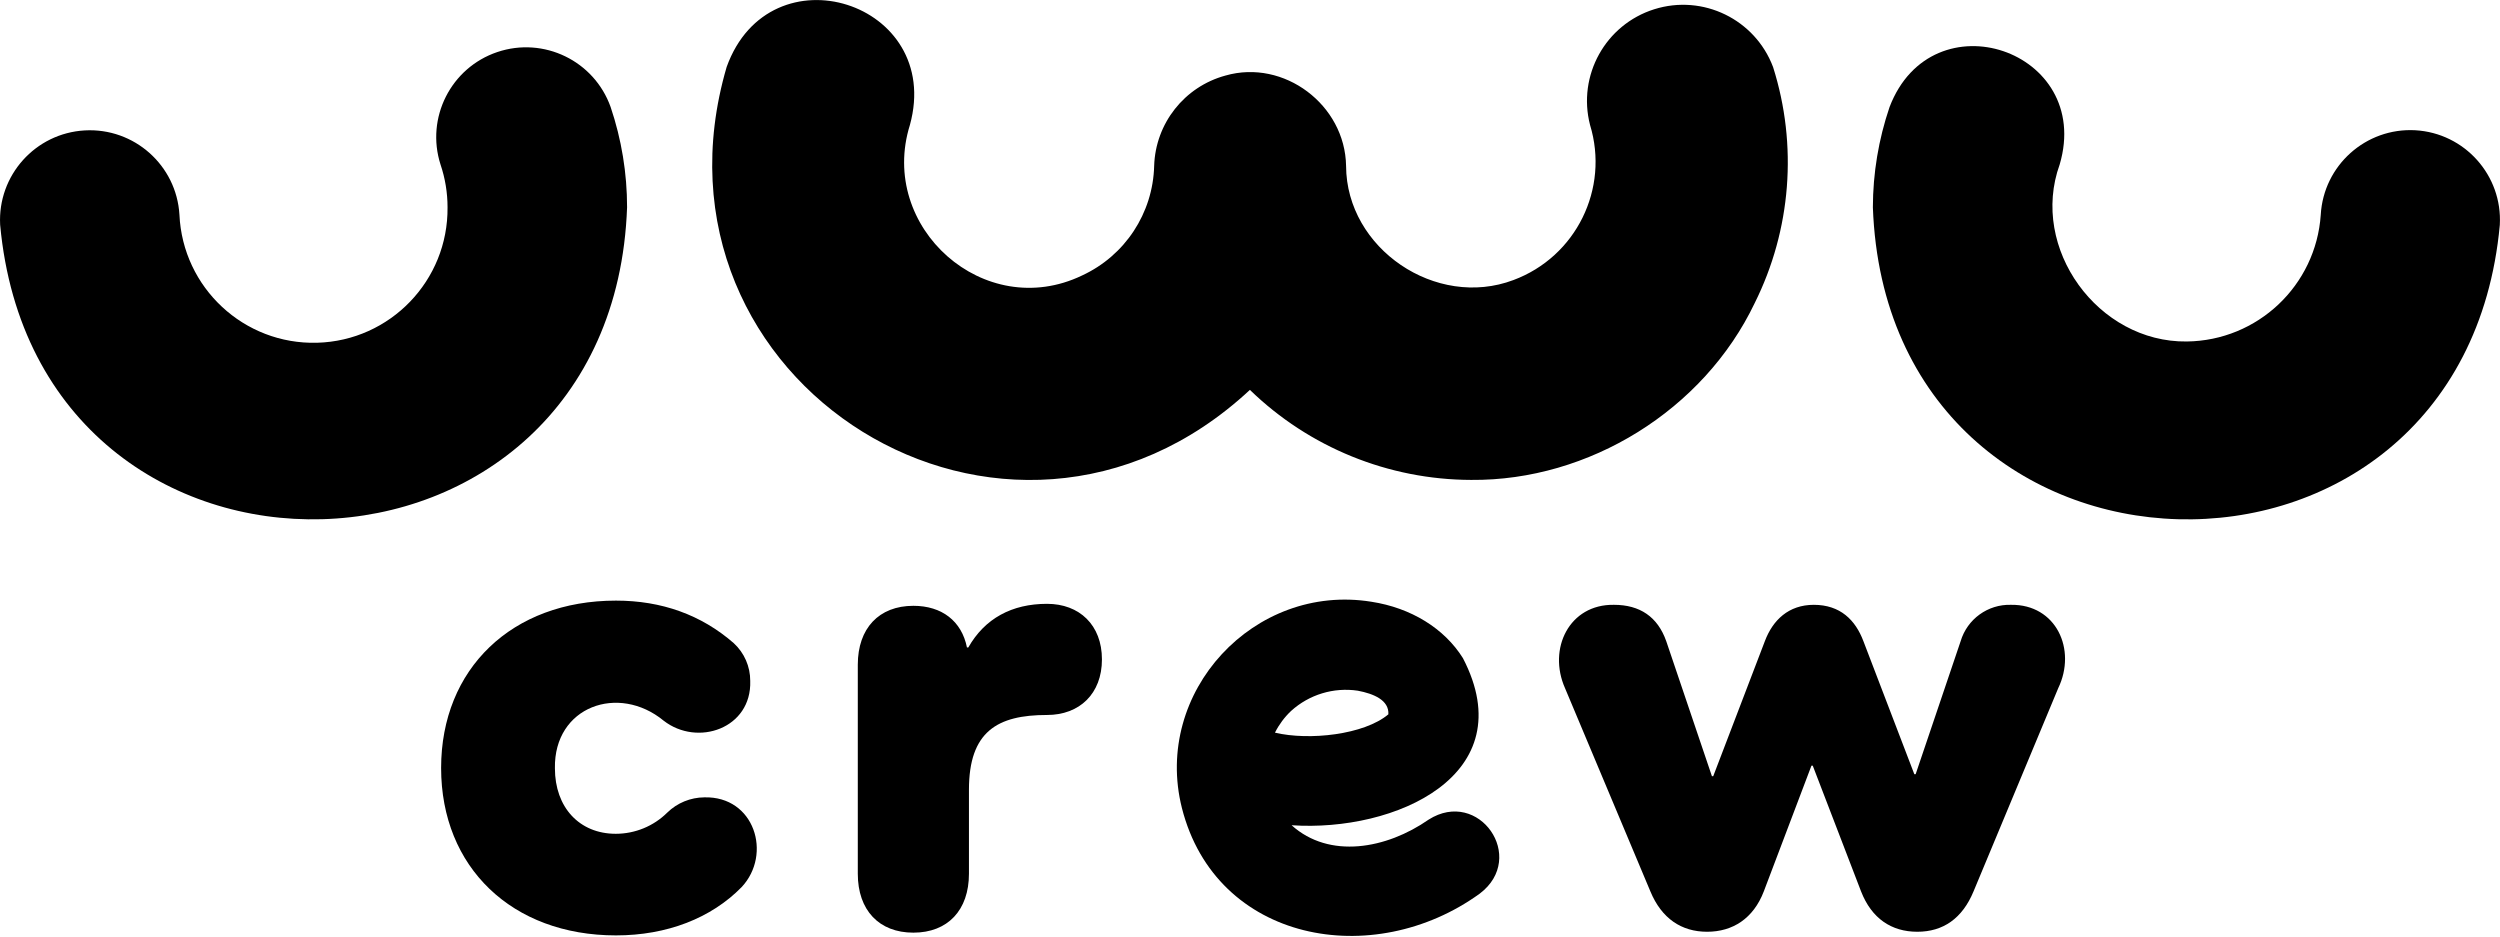
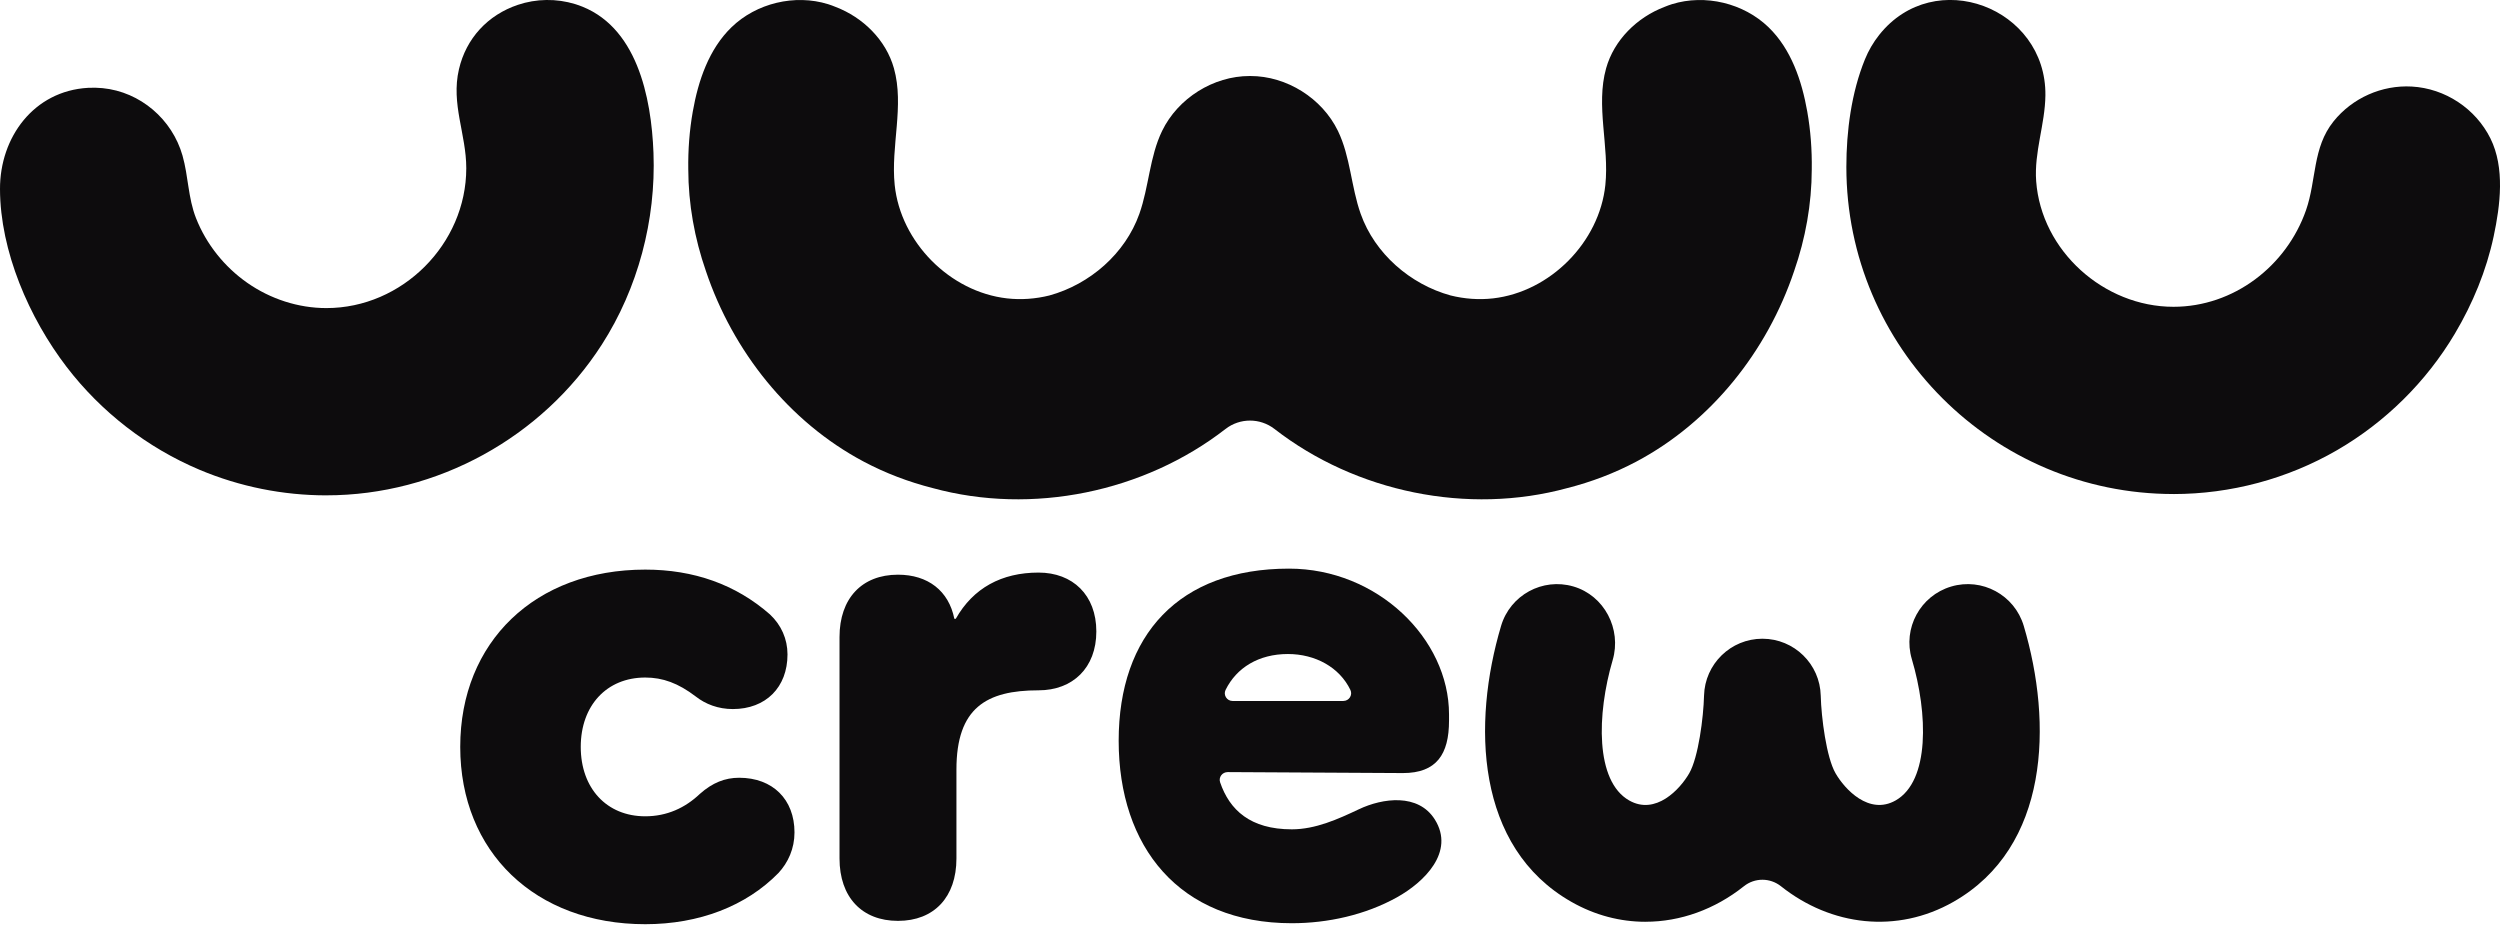
- <svg xmlns="http://www.w3.org/2000/svg" id="Layer_1" data-name="Layer 1" viewBox="0 0 529 198.07">
-   <path d="M177.73,205.29a11.35,11.35,0,0,0-7.83,3.22A15.49,15.49,0,0,1,159,213c-7.71,0-12.88-5.6-12.88-13.86-.23-13.12,13.48-17.91,23-10.08,7.18,5.59,18.66,1.64,18.33-8.4a10.8,10.8,0,0,0-3.49-8c-6.87-6-15.27-9-24.92-9-22,0-37,14.42-37,35.42s15,35.42,37,35.42c10.77,0,20.15-3.64,26.59-10.22C192.14,217.31,188.35,205,177.73,205.29Z" transform="translate(-28.7 -36.57)" />
-   <path d="M250.25,164.34c-7.42,0-13.16,3.08-16.66,9.24h-.28c-1.12-5.6-5.32-8.82-11.34-8.82-7.28,0-11.76,4.76-11.76,12.46v44.24c0,7.7,4.48,12.46,11.76,12.46s11.76-4.76,11.76-12.46V203.68c0-12.32,6-15.82,16.52-15.82,6.86,0,11.62-4.48,11.62-11.76S257.11,164.34,250.25,164.34Z" transform="translate(-28.7 -36.57)" />
-   <path d="M454.21,164.55a10.79,10.79,0,0,0-10.64,7.7l-9.52,28.14h-.28L423,172.25c-1.68-4.48-4.9-7.7-10.5-7.7-5.32,0-8.68,3.22-10.36,7.7l-10.92,28.56h-.28l-9.66-28.56c-1.82-5.18-5.6-7.7-11.06-7.7-9.47-.16-14.06,9.3-10.36,17.64l18.06,43c2.38,5.74,6.58,8.54,12,8.54s9.8-2.8,12-8.54l10.08-26.6h.28l10.22,26.6c2.24,5.74,6.44,8.54,11.9,8.54s9.52-2.8,11.9-8.54l17.92-43C468.16,174,463.79,164.41,454.21,164.55Z" transform="translate(-28.7 -36.57)" />
-   <path d="M331,210c-8.94,6.22-21,8.4-29,1.19,21.82,1.49,49.13-10.56,36.26-35.35-3.93-6.3-11-10.65-19.37-11.94-24.79-4-46.28,19.08-40.1,43.64C286,236,319.28,242,341.84,225.64,351.9,218,341.62,203.26,331,210ZM301.9,187A17.24,17.24,0,0,1,316,182.72c3.37.64,6.65,2,6.48,5-5.13,4.32-16.75,5.6-24,3.88A16.45,16.45,0,0,1,301.9,187Z" transform="translate(-28.7 -36.57)" />
-   <path d="M539.77,64.13a19,19,0,0,0-20,17.9,28.75,28.75,0,0,1-28.34,26.8c-18.79.24-33.31-19.71-26.9-37.46,7.12-24.19-27-35.71-36-12.15A66.28,66.28,0,0,0,425,80.44c3.09,85.68,124.81,89.08,132.66,3.72A19,19,0,0,0,539.77,64.13Z" transform="translate(-28.7 -36.57)" />
-   <path d="M161.39,80.44a66.28,66.28,0,0,0-3.48-21.22,19,19,0,0,0-36,12.15,28.27,28.27,0,0,1,1.49,9.07A28.38,28.38,0,0,1,66.67,82a19,19,0,0,0-37.94,2.13C36.6,169.55,158.31,166.09,161.39,80.44Z" transform="translate(-28.7 -36.57)" />
-   <path d="M340,138.12c24.89.22,49.18-14.75,60-37.43a66.8,66.8,0,0,0,3.89-49.91A20.34,20.34,0,0,0,365.15,63a26.69,26.69,0,0,1-16.21,32.83C332.6,102,313.6,89.22,313.53,71.68,313.33,58.77,300.39,49,288,52.56a20.46,20.46,0,0,0-15.08,19.12,26.27,26.27,0,0,1-15.25,23.18C237,104.81,214.45,84.68,221.24,63c7.13-26-29.63-37.67-38.78-12.26-19.6,67,59.42,116.07,110.72,68.33A67.47,67.47,0,0,0,340,138.12Z" transform="translate(-28.7 -36.57)" />
+ <svg xmlns="http://www.w3.org/2000/svg" id="Layer_1" viewBox="0 0 1126 416.26">
+   <defs>
+     <style>.cls-1{fill:#0d0c0d;}</style>
+   </defs>
+   <g id="Artwork_43">
+     <g>
+       <path class="cls-1" d="M978.91,222.52c25.78,0,51.37-6.84,73.69-19.76,21.79-12.62,40.21-30.83,53.07-52.48,8.05-13.56,14.19-28.39,17.48-43.84,2.98-14,5.11-30.87-1.46-44.1-6.7-13.46-20.4-22.51-35.41-23.36-13.5-.76-26.79,5.15-35.26,15.7-9.51,11.84-7.65,26.41-12.39,39.99-8.81,25.21-32.59,43.51-59.7,43.51-31.34,0-59.52-25.19-61.84-56.58-.96-13.09,4-25.59,4.16-38.62,.49-39.59-49.89-58.75-74.88-27.23-2.64,3.33-4.8,7.04-6.4,10.98-6.11,15.01-8.37,32.34-8.37,48.45,0,81.24,66.09,147.33,147.33,147.33Z" />
+       <path class="cls-1" d="M147.03,223.1c49.82,0,97.14-26.03,124.04-67.91,16.27-25.32,24.41-56.04,23.26-86.32-.95-24.92-7.38-57.86-34.52-66.78l-.78-.25c-8.4-2.58-17.51-2.45-25.84,.36-13.51,4.56-23.25,15.09-26.48,28.99-3.66,15.71,3.3,29.2,3.3,44.58,0,34.15-28.85,62.99-62.99,62.99-12.72,0-25.24-4.11-35.65-11.38-10.31-7.21-18.48-17.42-23.09-29.14-3.6-9.15-3.41-18.78-6.08-28.17-4.65-16.34-18.97-28.69-36.01-30.37-2.17-.21-4.36-.26-6.53-.14C15.23,40.95-.07,61.82,0,85.18c.08,27.99,13.14,58.04,29.97,80.03,15.55,20.32,36.37,36.45,59.94,46.39,18.04,7.6,37.55,11.51,57.12,11.51Z" />
+       <path class="cls-1" d="M350.59,393.22c-14.52,14.84-35.67,23.04-59.97,23.04-49.55,0-83.33-32.51-83.33-79.85s33.77-79.86,83.33-79.86c21.78,0,40.72,6.63,56.18,20.2,5.05,4.73,7.89,11.05,7.89,17.99,0,14.83-9.78,24.62-24.62,24.62-6.63,0-12.31-2.21-16.73-5.68-7.89-6-14.83-8.52-22.73-8.52-17.36,0-29.04,12.63-29.04,31.25s11.68,31.25,29.04,31.25c9.78,0,17.99-3.79,24.62-10.1,5.68-5.05,11.36-7.26,17.67-7.26,15.15,0,24.94,9.78,24.94,24.62,0,7.26-2.84,13.57-7.26,18.31Z" />
+       <path class="cls-1" d="M493.79,284.41c0,16.41-10.66,26.51-26.02,26.51-23.51,0-36.99,7.89-36.99,35.67v40.08c0,17.36-10.03,28.09-26.33,28.09s-26.33-10.73-26.33-28.09v-99.74c0-17.36,10.03-28.09,26.33-28.09,13.48,0,22.88,7.26,25.39,19.88h.63c7.84-13.89,20.69-20.83,37.3-20.83,15.36,0,26.02,10.1,26.02,26.51Z" />
+       <path class="cls-1" d="M552.91,347.76c-2.4-.01-4.15,2.33-3.37,4.6,4.25,12.43,13.56,21.17,32.3,21.17,10.68,0,20.82-4.6,30.16-9.02,10.85-5.14,26.79-7.25,34.23,4.57,9.23,14.66-4.86,28.3-17.05,35.08-14.25,7.92-31.13,11.66-47.35,11.66-50.82,0-77.98-34.52-77.98-82.18s27.17-77.53,76.72-77.53c39.79,0,72.07,31.56,72.07,65.65v2.84c0,15.15-5.63,23.59-20.78,23.59l-78.95-.44Zm52.15-32.05c2.55,0,4.26-2.67,3.16-4.96-4.93-10.24-15.84-16.18-28.16-16.18-13.1,0-23.14,6.14-28.06,16.17-1.13,2.3,.59,4.98,3.15,4.98h49.92Z" />
+       <path class="cls-1" d="M741.14,415.17c-11.31,0-22.71-2.89-33.36-8.96-43.3-24.63-44.76-80.37-31.69-124.32,4.12-13.87,18.68-21.79,32.54-17.75,13.97,4.07,21.82,19.19,17.72,33.16-7.17,24.43-7.9,54.5,7.42,63.22,11.95,6.8,22.93-5.04,27.07-12.25,4.11-7.17,6.41-25.1,6.66-34.96,.37-14.25,12.03-25.63,26.28-25.63h.04c14.27,.02,25.92,11.41,26.24,25.68,.25,9.82,2.54,27.75,6.66,34.91,4.14,7.21,15.12,19.04,27.07,12.25,15.41-8.77,14.58-39.14,7.3-63.65-4.14-13.92,3.79-28.55,17.71-32.69,13.91-4.14,28.55,3.79,32.69,17.7,13.07,43.95,11.6,99.69-31.69,124.32-25.43,14.47-55.1,10.9-77.65-7.03-4.91-3.9-11.81-3.91-16.71,0-13.1,10.42-28.61,15.99-44.29,15.99Z" />
+       <path class="cls-1" d="M816.02,76.24c.12-8.69-.51-17.39-2.03-25.99-2.46-13.94-7.25-28.1-17.41-37.95-11.23-10.89-28.55-15.05-43.5-10.43-1.16,.36-2.3,.79-3.42,1.25-12.32,4.7-22.68,14.87-26.26,27.62-4.76,16.95,1.47,35.07-.35,52.59-2.68,25.75-24.85,48.14-50.58,51.06-6.41,.73-12.87,.23-19.1-1.31-18.21-5.01-34.17-18.86-40.52-36.77-4.33-12.2-4.6-25.72-10.25-37.36-7.14-14.71-23.08-24.73-39.44-24.71-.05,0-.1,0-.15,0-.05,0-.1,0-.15,0-16.36-.02-32.3,10-39.44,24.71-5.65,11.64-5.93,25.17-10.25,37.36-6.35,17.91-22.3,31.76-40.52,36.77-6.22,1.54-12.69,2.04-19.1,1.31-25.72-2.92-47.9-25.31-50.58-51.06-1.82-17.52,4.41-35.64-.35-52.59-3.58-12.75-13.94-22.92-26.26-27.62-1.12-.46-2.26-.89-3.42-1.25-14.95-4.62-32.27-.47-43.5,10.43-10.16,9.86-14.96,24.02-17.41,37.95-1.52,8.6-2.15,17.3-2.03,25.99,.03,15.65,2.83,31.13,7.95,45.87,12.12,36.07,37.35,67.89,71.02,85.78,9.87,5.24,20.34,9.2,31.12,11.94,44.84,12.25,95.22,1.85,131.88-26.62,6.49-5.04,15.58-5.04,22.07,0,36.66,28.47,87.04,38.87,131.88,26.62,10.78-2.74,21.24-6.7,31.12-11.94,33.67-17.89,58.91-49.71,71.03-85.78,5.13-14.74,7.92-30.22,7.95-45.87Z" />
+     </g>
+   </g>
</svg>
